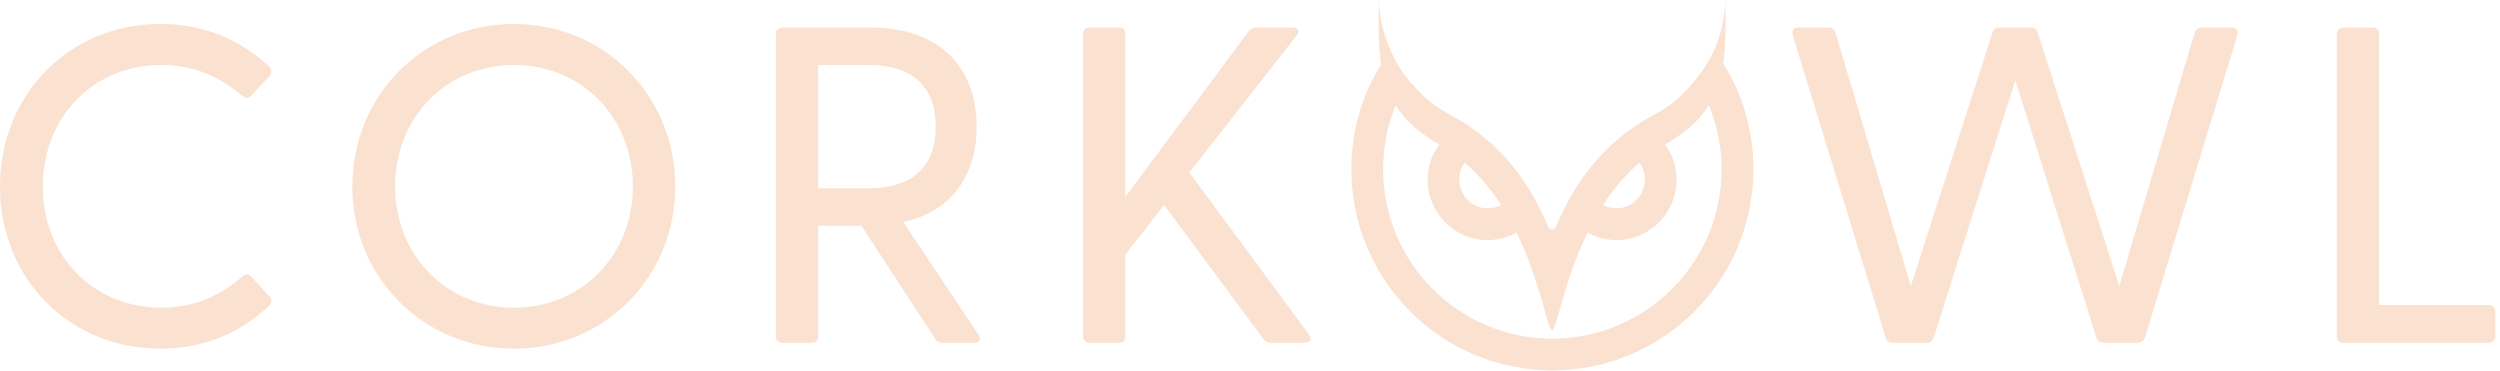
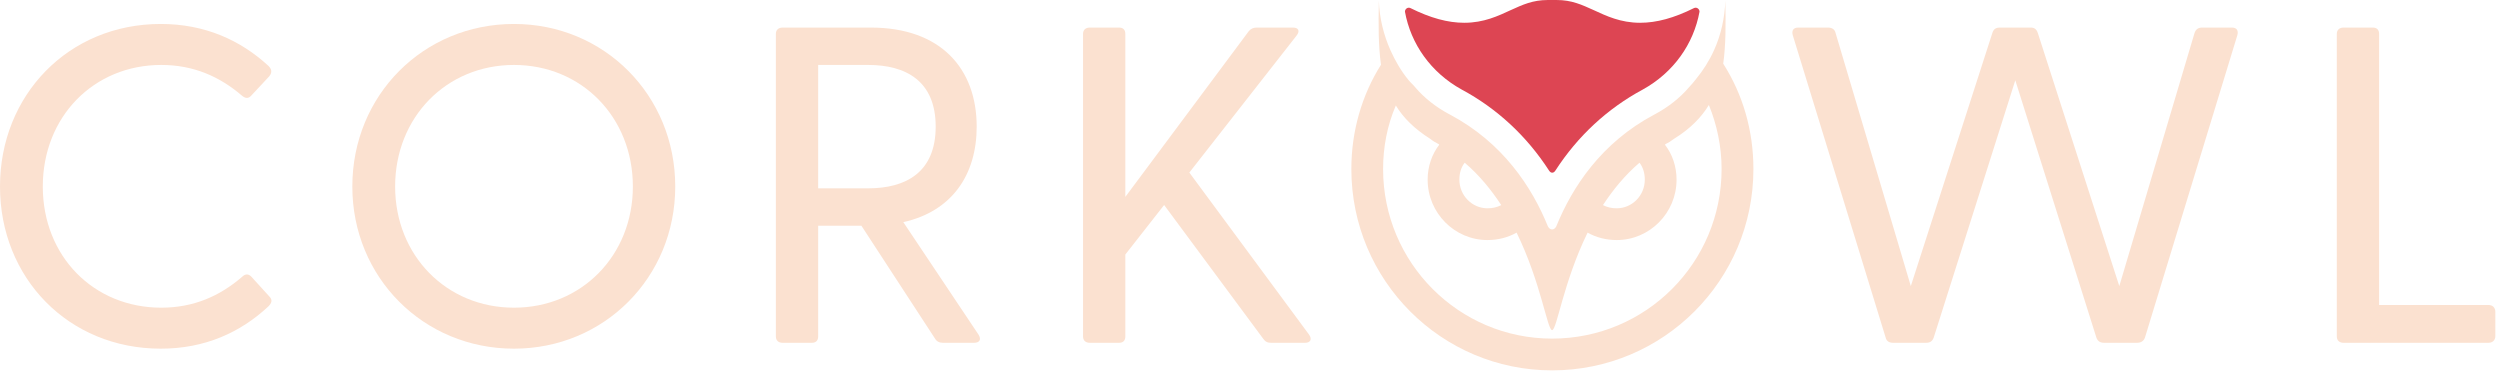
<svg xmlns="http://www.w3.org/2000/svg" width="135" height="20" viewBox="0 0 135 20" fill="none">
+   <path fill-rule="evenodd" clip-rule="evenodd" d="M78.929 4.834C80.846 5.865 82.446 7.351 83.648 9.21C83.706 9.298 83.763 9.325 83.82 9.325C83.877 9.325 83.935 9.298 83.992 9.21C85.195 7.351 86.795 5.865 88.712 4.834C90.369 3.918 91.457 2.375 91.774 0.63C91.774 0.488 91.629 0.374 91.487 0.431C90.399 0.974 89.456 1.23 88.567 1.23C87.509 1.23 86.737 0.859 86.05 0.542C85.42 0.259 84.878 0 84.049 0H83.591C82.762 0 82.217 0.259 81.59 0.542C80.903 0.859 80.131 1.23 79.07 1.23C78.184 1.23 77.241 0.974 76.153 0.431C76.011 0.374 75.867 0.488 75.867 0.63C76.183 2.375 77.268 3.918 78.929 4.834Z" fill="#DD4553" />
  <path fill-rule="evenodd" clip-rule="evenodd" d="M83.813 18.285C78.78 18.285 74.687 14.192 74.687 9.129C74.687 7.93 74.916 6.758 75.375 5.696C75.775 6.357 76.375 6.956 77.234 7.499C77.376 7.613 77.52 7.701 77.692 7.785L77.719 7.815C77.322 8.331 77.093 8.988 77.093 9.702C77.093 11.504 78.551 12.963 80.323 12.963C80.896 12.963 81.438 12.821 81.896 12.562C83.214 15.254 83.557 17.827 83.813 17.827C84.069 17.827 84.413 15.254 85.73 12.562C86.188 12.821 86.731 12.963 87.303 12.963C89.075 12.963 90.534 11.504 90.534 9.702C90.534 8.988 90.308 8.331 89.907 7.815L89.934 7.785C90.106 7.701 90.247 7.613 90.392 7.499C91.278 6.956 91.881 6.326 92.279 5.67C92.71 6.727 92.966 7.9 92.966 9.129C92.966 14.192 88.876 18.285 83.813 18.285ZM79.094 8.786C79.895 9.473 80.525 10.248 81.068 11.076C80.839 11.191 80.61 11.248 80.323 11.248C79.495 11.248 78.807 10.561 78.807 9.702C78.807 9.358 78.891 9.045 79.094 8.786ZM88.533 8.786C88.731 9.045 88.819 9.358 88.819 9.702C88.819 10.561 88.132 11.248 87.303 11.248C87.017 11.248 86.788 11.191 86.559 11.076C87.105 10.248 87.731 9.473 88.533 8.786ZM93.054 3.439C93.195 2.436 93.195 1.321 93.168 0.034C93.138 0.95 92.939 1.866 92.565 2.695C92.309 3.268 91.966 3.81 91.565 4.295C91.45 4.44 91.335 4.581 91.194 4.726C90.706 5.299 90.079 5.784 89.392 6.155L89.335 6.185C86.475 7.701 84.901 10.103 84.042 12.218C83.985 12.333 83.901 12.39 83.813 12.39C83.729 12.39 83.641 12.333 83.584 12.218C82.725 10.103 81.152 7.701 78.292 6.185L78.235 6.155C77.547 5.784 76.921 5.299 76.432 4.726C76.318 4.581 76.176 4.467 76.062 4.325C75.661 3.84 75.348 3.295 75.088 2.722C74.718 1.893 74.489 0.977 74.458 0.034C74.431 1.321 74.431 2.466 74.573 3.497C73.545 5.127 72.973 7.071 72.973 9.129C72.973 15.139 77.834 20 83.813 20C89.82 20 94.684 15.139 94.684 9.129C94.684 7.041 94.111 5.097 93.054 3.439Z" fill="#FBE1D0" />
  <path fill-rule="evenodd" clip-rule="evenodd" d="M0 10.073C0 5.137 3.695 1.294 8.681 1.294C11.066 1.294 12.986 2.17 14.495 3.557C14.664 3.726 14.714 3.898 14.543 4.117L13.569 5.161C13.424 5.329 13.256 5.329 13.06 5.161C11.868 4.14 10.457 3.507 8.708 3.507C5.06 3.507 2.311 6.303 2.311 10.073C2.311 13.842 5.06 16.615 8.708 16.615C10.457 16.615 11.868 15.985 13.06 14.96C13.256 14.765 13.424 14.792 13.569 14.937L14.543 16.008C14.738 16.204 14.664 16.372 14.495 16.544C12.986 17.952 11.066 18.828 8.681 18.828C3.695 18.828 0 15.011 0 10.073Z" fill="#FBE1D0" />
  <path fill-rule="evenodd" clip-rule="evenodd" d="M34.175 10.073C34.175 6.327 31.403 3.507 27.755 3.507C24.11 3.507 21.337 6.327 21.337 10.073C21.337 13.795 24.11 16.615 27.755 16.615C31.403 16.615 34.175 13.795 34.175 10.073ZM19.026 10.073C19.026 5.137 22.866 1.294 27.755 1.294C32.619 1.294 36.463 5.137 36.463 10.073C36.463 14.984 32.619 18.828 27.755 18.828C22.866 18.828 19.026 14.984 19.026 10.073Z" fill="#FBE1D0" />
  <path fill-rule="evenodd" clip-rule="evenodd" d="M44.181 10.17H46.883C48.9 10.17 50.527 9.318 50.527 6.839C50.527 4.359 48.9 3.507 46.883 3.507H44.181V10.17ZM52.596 18.511H50.918C50.723 18.511 50.578 18.44 50.48 18.268L46.515 12.188H44.181V18.171C44.181 18.39 44.059 18.511 43.84 18.511H42.261C42.042 18.511 41.897 18.39 41.897 18.171V1.829C41.897 1.61 42.042 1.489 42.261 1.489H47.027C50.797 1.489 52.741 3.702 52.741 6.839C52.741 9.443 51.403 11.41 48.779 11.996L52.842 18.073C53.01 18.343 52.889 18.511 52.596 18.511Z" fill="#FBE1D0" />
  <path fill-rule="evenodd" clip-rule="evenodd" d="M58.484 18.171V1.829C58.484 1.61 58.629 1.489 58.848 1.489H60.431C60.65 1.489 60.768 1.61 60.768 1.829V10.632L67.434 1.684C67.556 1.536 67.701 1.489 67.872 1.489H69.816C70.133 1.489 70.207 1.684 70.011 1.927L64.224 9.318L70.692 18.073C70.864 18.319 70.766 18.511 70.473 18.511H68.65C68.455 18.511 68.334 18.464 68.213 18.292L62.863 11.07L60.768 13.744V18.171C60.768 18.39 60.65 18.511 60.431 18.511H58.848C58.629 18.511 58.484 18.39 58.484 18.171Z" fill="#FBE1D0" />
  <path fill-rule="evenodd" clip-rule="evenodd" d="M101.823 18.221L96.81 1.903C96.739 1.657 96.837 1.489 97.103 1.489H98.707C98.902 1.489 99.074 1.563 99.121 1.782L103.184 15.449L107.587 1.782C107.657 1.563 107.779 1.489 107.998 1.489H109.652C109.847 1.489 109.968 1.563 110.042 1.782L114.442 15.449L118.505 1.782C118.579 1.563 118.724 1.489 118.919 1.489H120.522C120.792 1.489 120.886 1.657 120.816 1.903L115.83 18.221C115.756 18.44 115.587 18.511 115.392 18.511H113.64C113.421 18.511 113.276 18.44 113.202 18.221L108.826 4.336L104.423 18.221C104.349 18.44 104.204 18.511 104.009 18.511H102.234C102.038 18.511 101.87 18.44 101.823 18.221Z" fill="#FBE1D0" />
  <path fill-rule="evenodd" clip-rule="evenodd" d="M134.748 16.834V18.147C134.748 18.366 134.603 18.511 134.381 18.511H126.552C126.333 18.511 126.188 18.39 126.188 18.171V1.829C126.188 1.61 126.333 1.489 126.552 1.489H128.132C128.351 1.489 128.472 1.61 128.472 1.829V16.47H134.381C134.603 16.47 134.748 16.614 134.748 16.834Z" fill="#FBE1D0" />
</svg>
